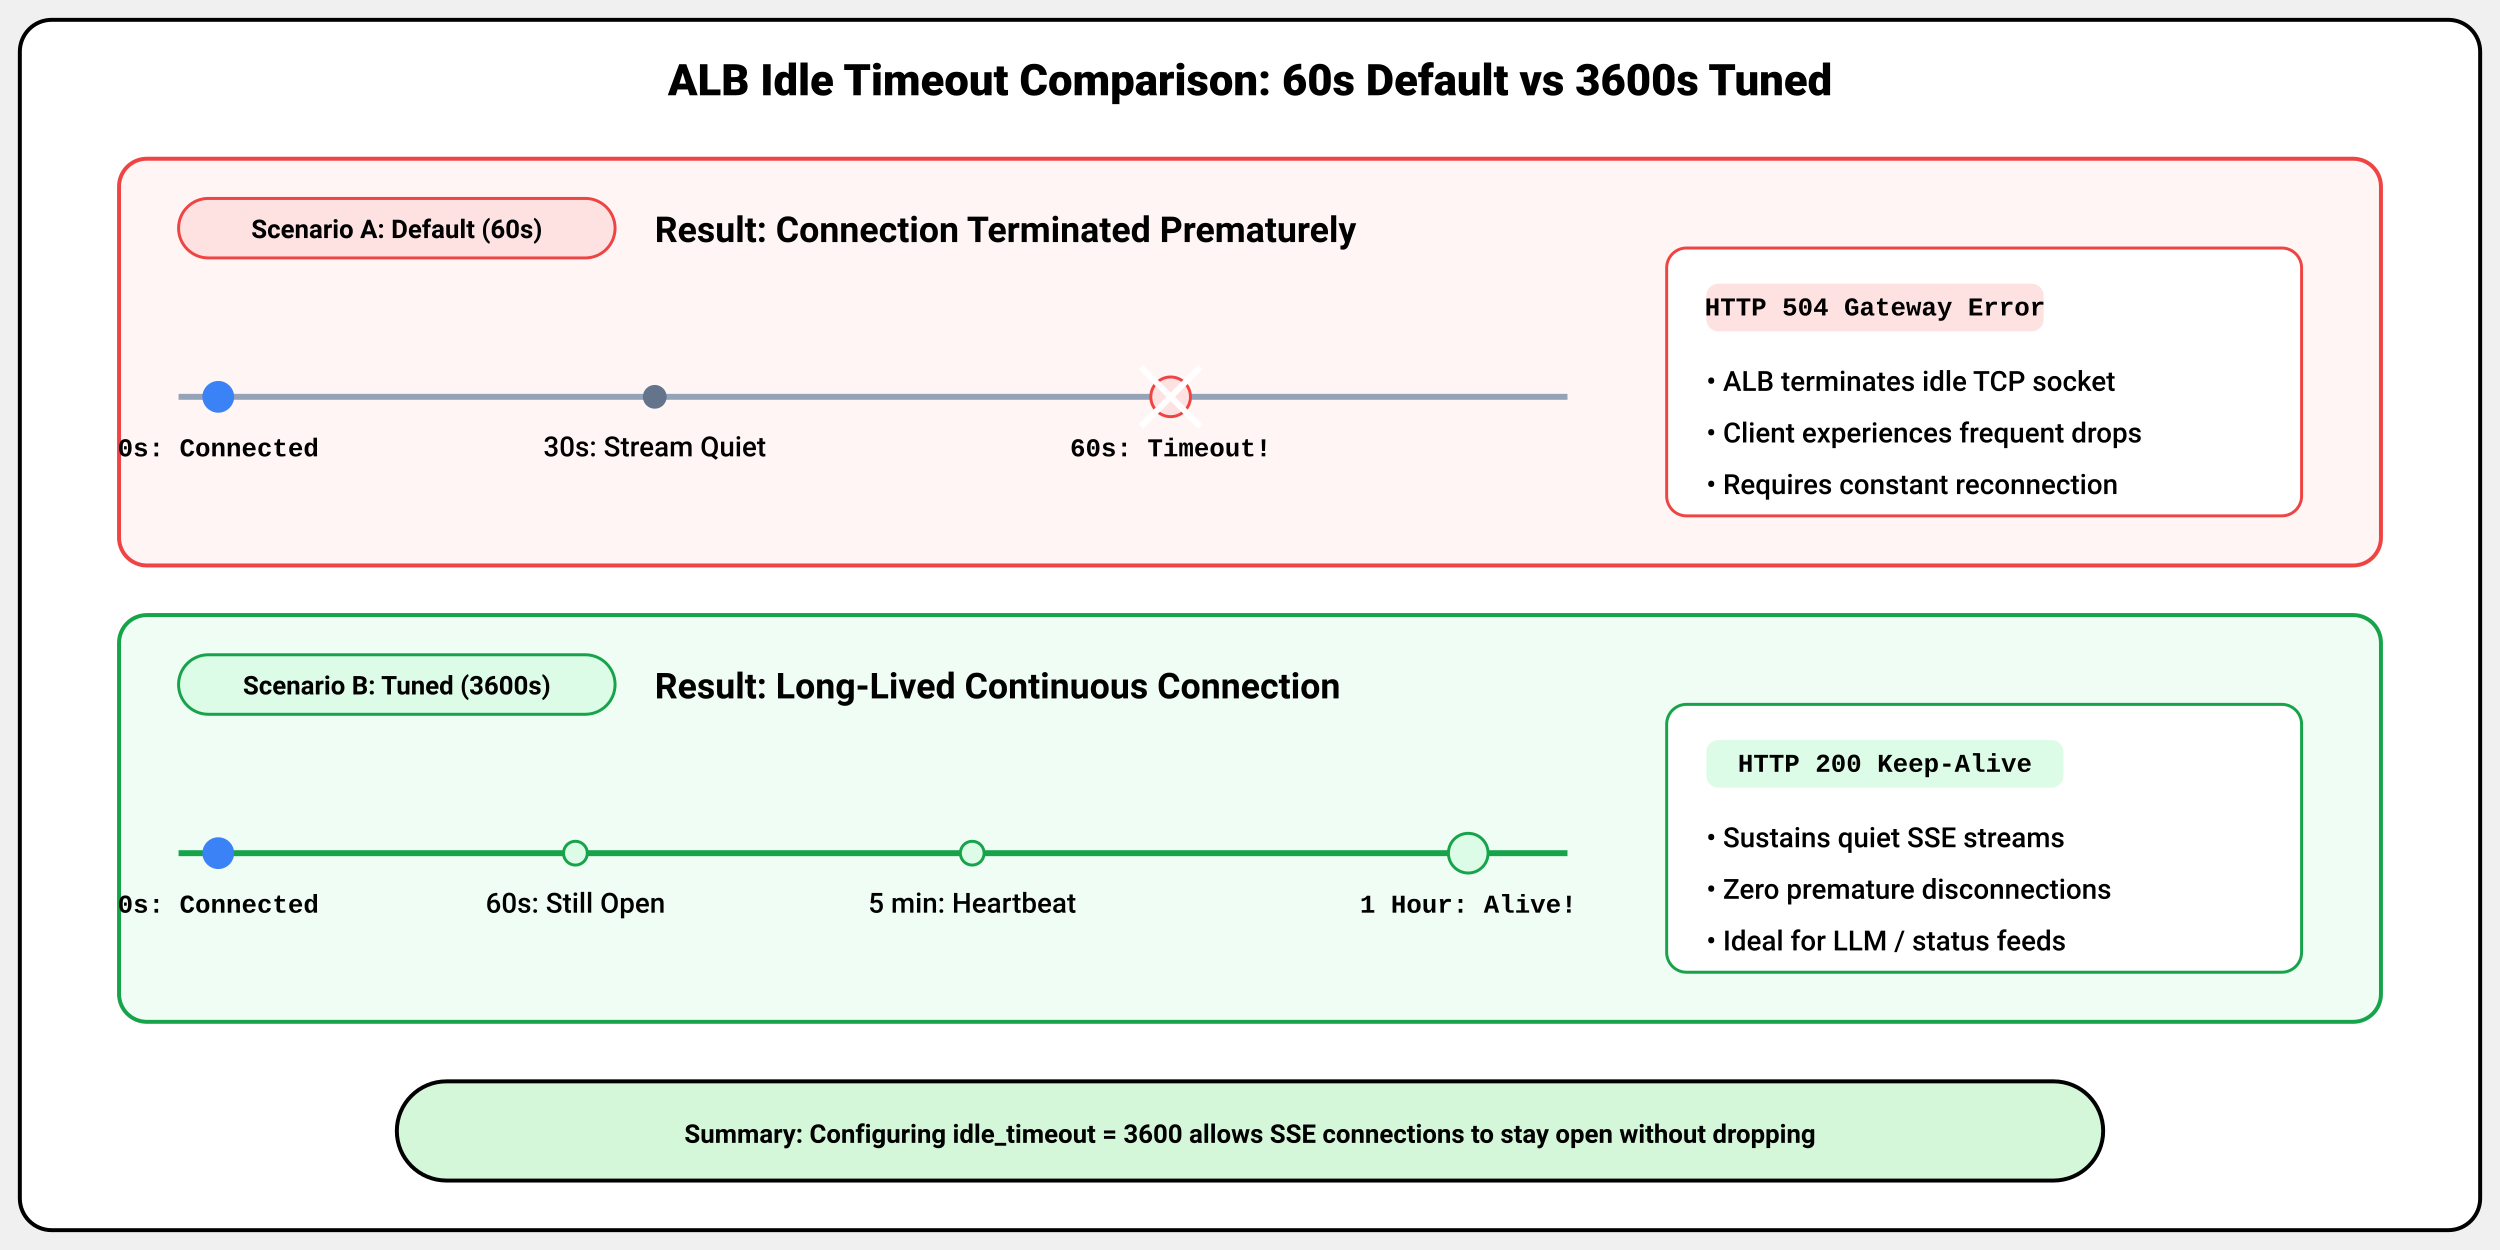
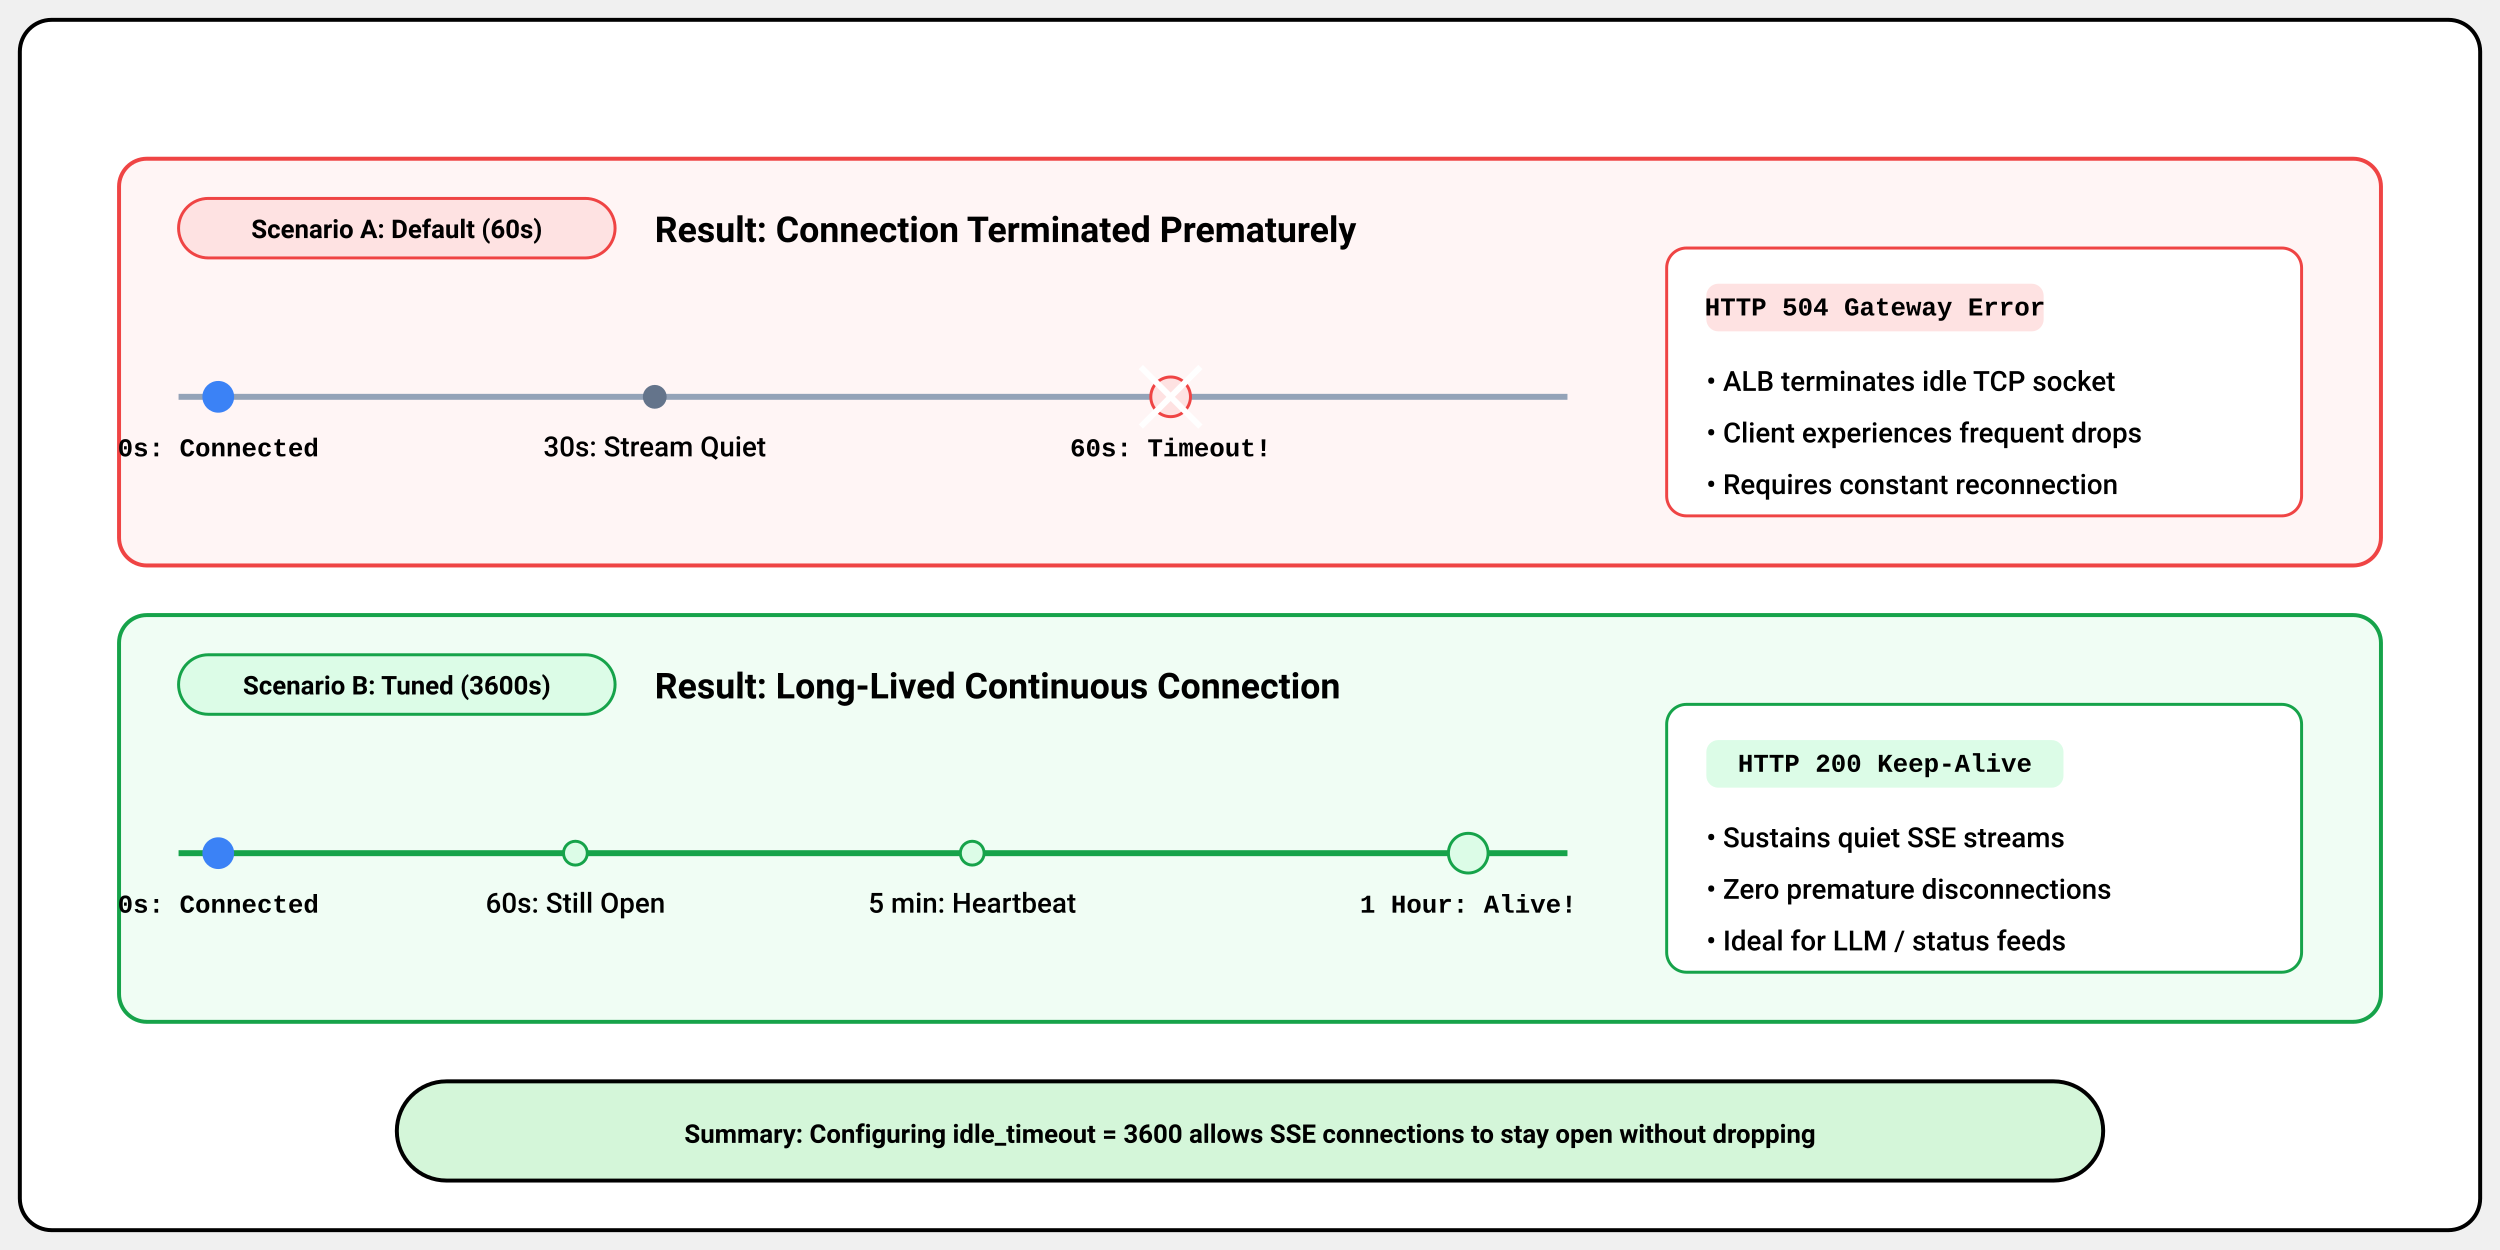
<svg xmlns="http://www.w3.org/2000/svg" viewBox="0 0 1260 630" width="100%">
  <defs>
    <style>
      .txt-title { font-family: -apple-system, BlinkMacSystemFont, "Segoe UI", Roboto, Helvetica, Arial, sans-serif; font-size: 22px; font-weight: 800; fill: #000000; }
      .txt-node-title { font-family: -apple-system, BlinkMacSystemFont, "Segoe UI", Roboto, Helvetica, Arial, sans-serif; font-size: 18px; font-weight: 700; fill: #000000; }
      .txt-node-sub { font-family: -apple-system, BlinkMacSystemFont, "Segoe UI", Roboto, Helvetica, Arial, sans-serif; font-size: 14px; font-weight: 500; fill: #000000; }
      .txt-node-code { font-family: "SFMono-Regular", Consolas, "Liberation Mono", Menlo, monospace; font-size: 13px; font-weight: 700; fill: #000000; }
      .txt-badge { font-family: -apple-system, BlinkMacSystemFont, "Segoe UI", Roboto, Helvetica, Arial, sans-serif; font-size: 13px; font-weight: 700; fill: #000000; }

      @keyframes flow-dash {
        from { stroke-dashoffset: 0; }
        to { stroke-dashoffset: -32; }
      }
      .anim-flow {
        stroke-dasharray: 10 6;
        animation: flow-dash 1.2s linear infinite;
      }
    </style>
    <marker id="arrow" viewBox="0 0 10 10" refX="8" refY="5" markerWidth="7" markerHeight="7" orient="auto">
      <path d="M 0 1.5 L 8 5 L 0 8.5 z" fill="#000000" />
    </marker>
  </defs>
  <rect x="10" y="10" width="1240" height="610" rx="16" fill="#ffffff" stroke="#000000" stroke-width="2" />
-   <text x="630" y="48" class="txt-title" text-anchor="middle">ALB Idle Timeout Comparison: 60s Default vs 3600s Tuned</text>
  <g transform="translate(60, 80)">
    <rect width="1140" height="205" rx="14" fill="#fff5f5" stroke="#ef4444" stroke-width="2" />
    <rect x="30" y="20" width="220" height="30" rx="15" fill="#fee2e2" stroke="#ef4444" stroke-width="1.5" />
    <text x="140" y="40" class="txt-badge" font-size="13" text-anchor="middle">Scenario A: Default (60s)</text>
    <text x="270" y="42" class="txt-node-title" font-size="16">Result: Connection Terminated Prematurely</text>
    <g transform="translate(30, 80)">
      <line x1="0" y1="40" x2="700" y2="40" stroke="#94a3b8" stroke-width="3" />
      <circle cx="20" cy="40" r="8" fill="#3b82f6" />
      <text x="20" y="70" class="txt-node-code" text-anchor="middle">0s: Connected</text>
      <circle cx="240" cy="40" r="6" fill="#64748b" />
      <text x="240" y="70" class="txt-node-sub" text-anchor="middle">30s: Stream Quiet</text>
      <circle cx="500" cy="40" r="10" fill="#fee2e2" stroke="#ef4444" stroke-width="1.5" />
      <text x="500" y="70" class="txt-node-code" font-size="14" text-anchor="middle">60s: Timeout!</text>
      <line x1="485" y1="25" x2="515" y2="55" stroke="#ffffff" stroke-width="3" />
      <line x1="515" y1="25" x2="485" y2="55" stroke="#ffffff" stroke-width="3" />
    </g>
    <g transform="translate(780, 45)">
      <rect width="320" height="135" rx="10" fill="#ffffff" stroke="#ef4444" stroke-width="1.5" />
      <rect x="20" y="18" width="170" height="24" rx="6" fill="#fee2e2" />
      <text x="105" y="34" class="txt-node-code" text-anchor="middle">HTTP 504 Gateway Error</text>
      <text x="20" y="72" class="txt-node-sub">• ALB terminates idle TCP socket</text>
      <text x="20" y="98" class="txt-node-sub">• Client experiences frequent drops</text>
      <text x="20" y="124" class="txt-node-sub">• Requires constant reconnection</text>
    </g>
  </g>
  <g transform="translate(60, 310)">
    <rect width="1140" height="205" rx="14" fill="#f0fdf4" stroke="#16a34a" stroke-width="2" />
    <rect x="30" y="20" width="220" height="30" rx="15" fill="#dcfce7" stroke="#16a34a" stroke-width="1.5" />
    <text x="140" y="40" class="txt-badge" font-size="13" text-anchor="middle">Scenario B: Tuned (3600s)</text>
    <text x="270" y="42" class="txt-node-title" font-size="16">Result: Long-Lived Continuous Connection</text>
    <g transform="translate(30, 80)">
      <line x1="0" y1="40" x2="700" y2="40" stroke="#16a34a" stroke-width="3" />
      <circle cx="20" cy="40" r="8" fill="#3b82f6" />
      <text x="20" y="70" class="txt-node-code" text-anchor="middle">0s: Connected</text>
      <circle cx="200" cy="40" r="6" fill="#dcfce7" stroke="#16a34a" stroke-width="1.5" />
      <text x="200" y="70" class="txt-node-sub" text-anchor="middle">60s: Still Open</text>
      <circle cx="400" cy="40" r="6" fill="#dcfce7" stroke="#16a34a" stroke-width="1.5" />
      <text x="400" y="70" class="txt-node-sub" text-anchor="middle">5 min: Heartbeat</text>
      <circle cx="650" cy="40" r="10" fill="#dcfce7" stroke="#16a34a" stroke-width="1.5" />
      <text x="650" y="70" class="txt-node-code" font-size="14" text-anchor="middle">1 Hour: Alive!</text>
    </g>
    <g transform="translate(780, 45)">
      <rect width="320" height="135" rx="10" fill="#ffffff" stroke="#16a34a" stroke-width="1.5" />
      <rect x="20" y="18" width="180" height="24" rx="6" fill="#dcfce7" />
      <text x="110" y="34" class="txt-node-code" text-anchor="middle">HTTP 200 Keep-Alive</text>
      <text x="20" y="72" class="txt-node-sub">• Sustains quiet SSE streams</text>
      <text x="20" y="98" class="txt-node-sub">• Zero premature disconnections</text>
      <text x="20" y="124" class="txt-node-sub">• Ideal for LLM / status feeds</text>
    </g>
  </g>
  <g transform="translate(200, 545)">
    <rect width="860" height="50" rx="25" fill="#d4f6d9" stroke="#000000" stroke-width="2" />
    <text x="430" y="31" class="txt-badge" font-size="15" text-anchor="middle">Summary: Configuring idle_timeout = 3600 allows SSE connections to stay open without dropping</text>
  </g>
</svg>
